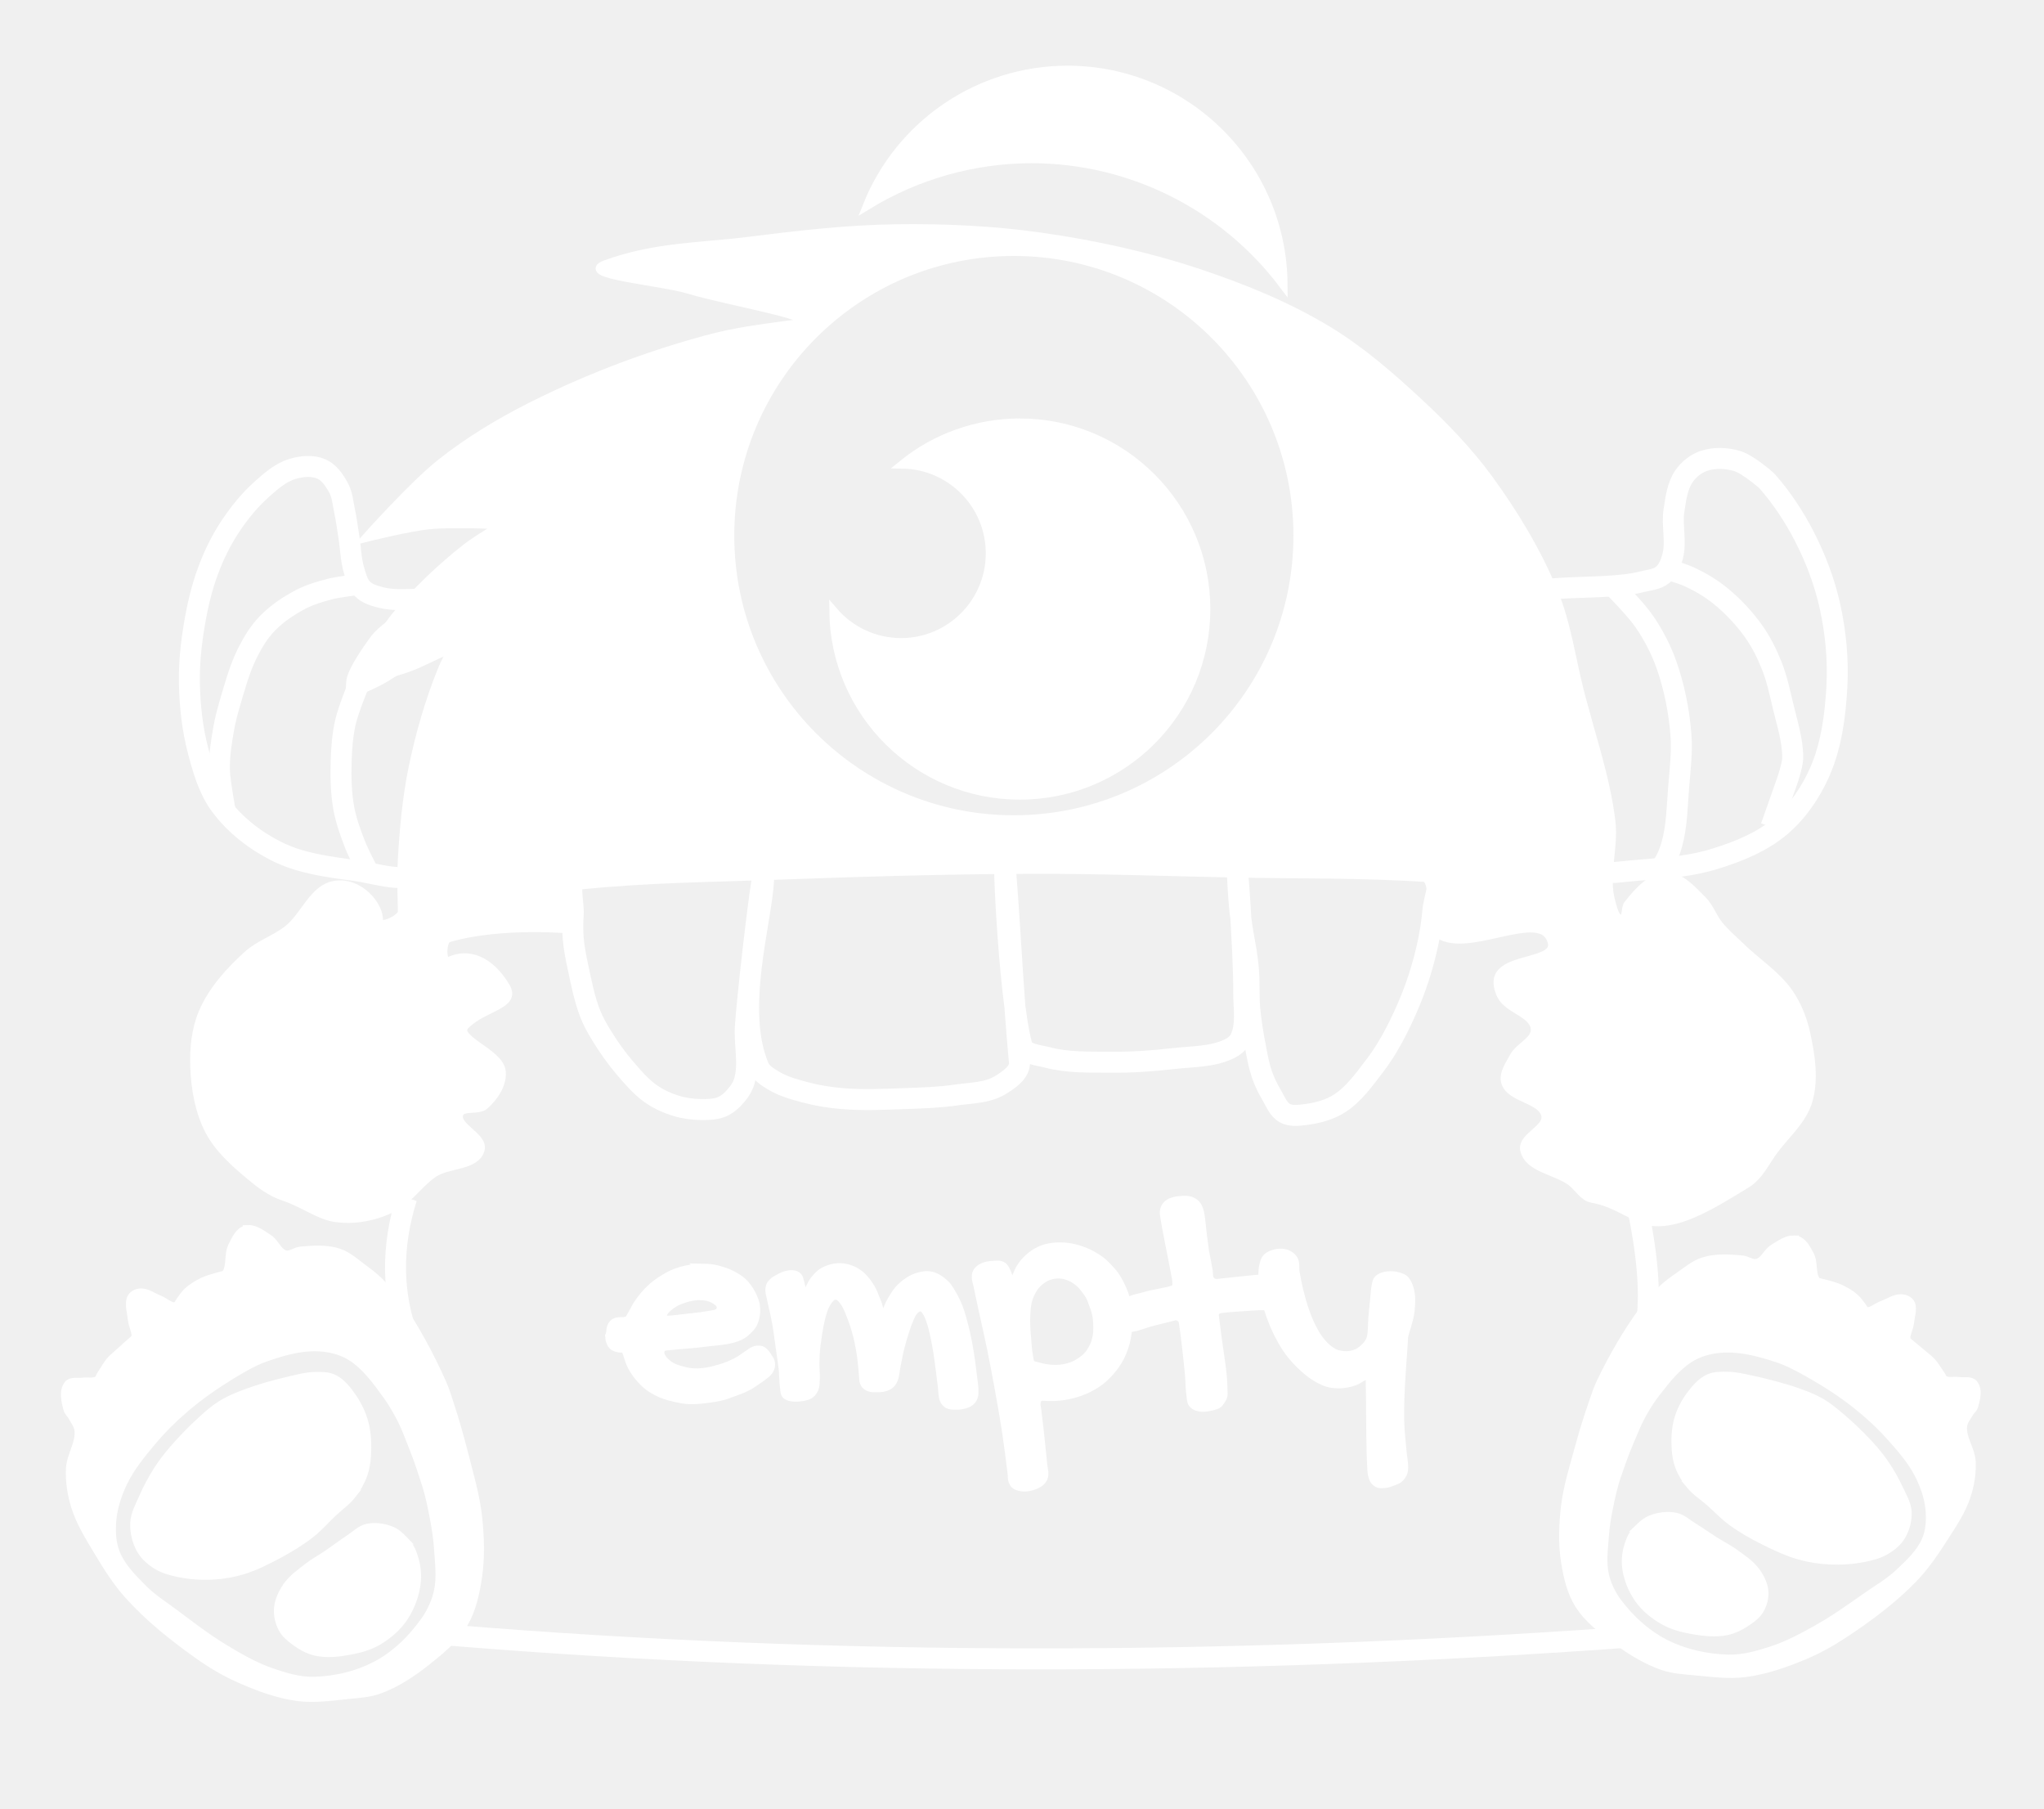
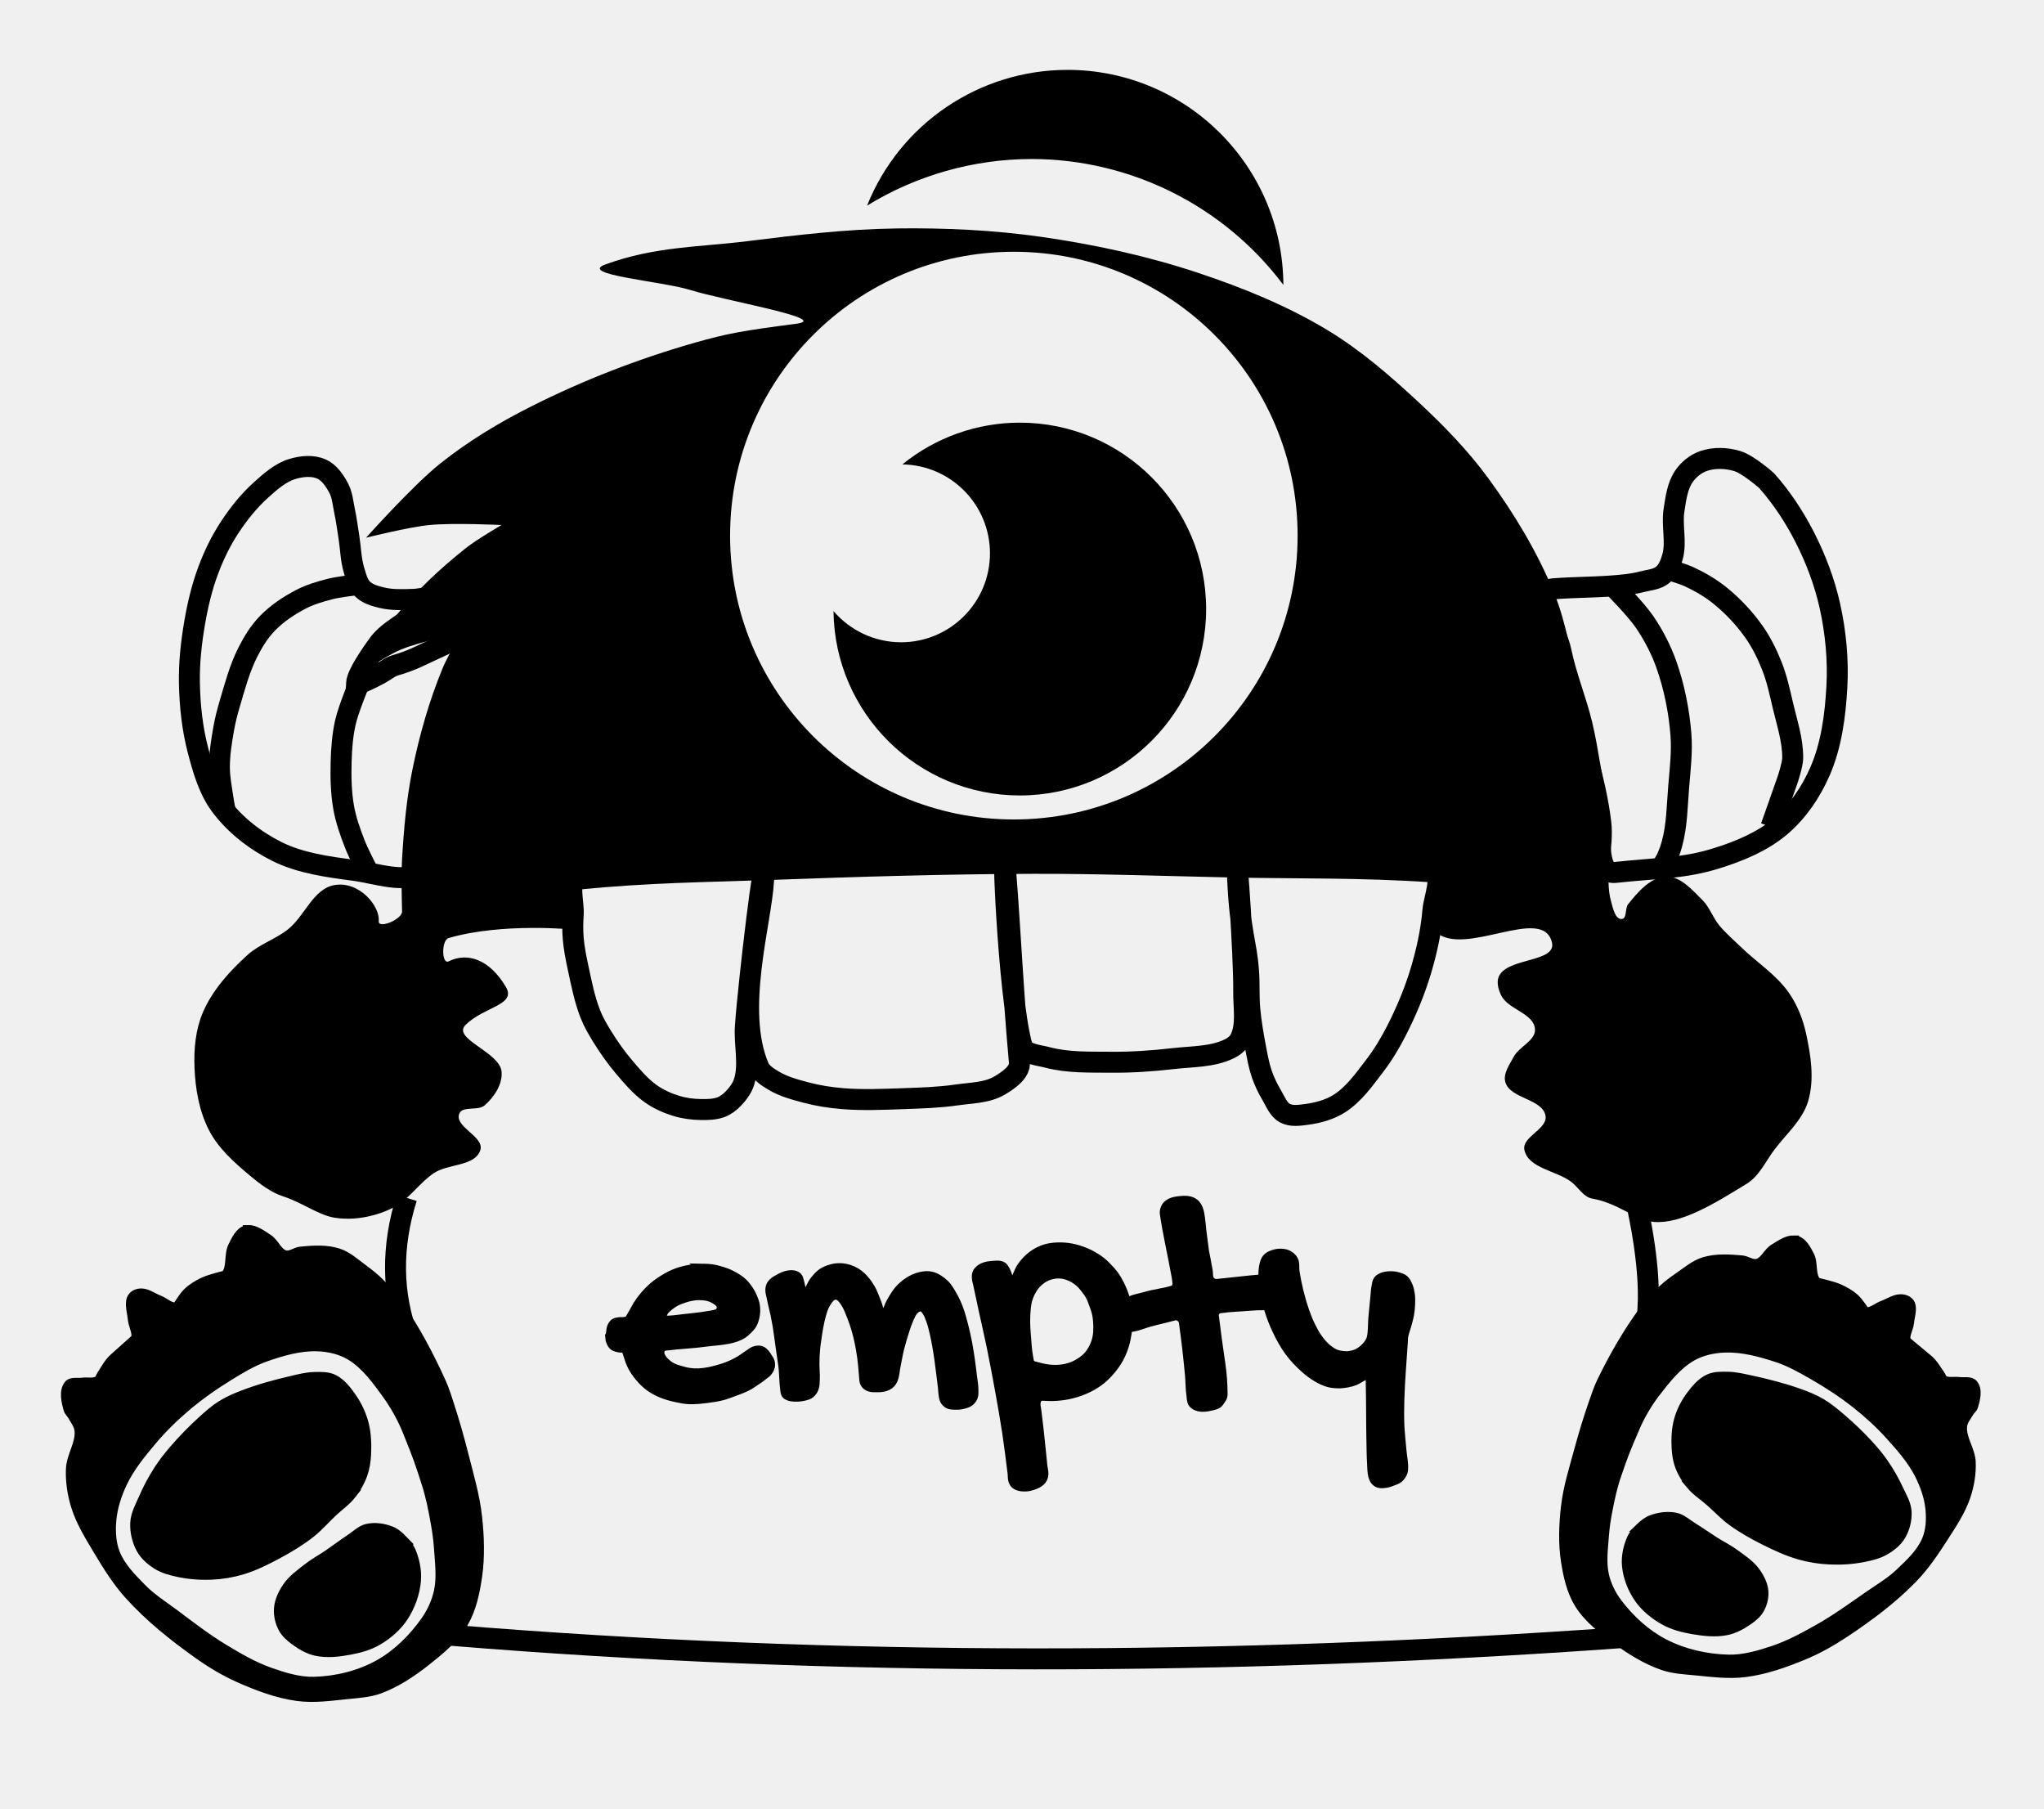
<svg xmlns="http://www.w3.org/2000/svg" width="260" height="230" version="1.1" viewBox="0 0 243.75 215.63">
-   <style>
-     .vacio{
-     fill: white;
-     stroke: white;
-     }
-   </style>
-   <g transform="translate(0 -836.74)" class="vacio">
+   <g transform="translate(0 -836.74)">
    <g transform="translate(-207.21 646.62)">
      <path d="m328.82 240.51a22.223 22.223 0 0 0-14 4.977 10.607 10.607 0 0 1 10.445 10.6 10.607 10.607 0 0 1-10.607 10.607 10.607 10.607 0 0 1-8.053-3.721 22.223 22.223 0 0 0 22.215 21.984 22.223 22.223 0 0 0 22.223-22.225 22.223 22.223 0 0 0-22.223-22.223z" />
      <path d="m334.5 198.45a25.759 25.759 0 0 0-23.891 16.184 37.628 37.628 0 0 1 19.617-5.557 37.628 37.628 0 0 1 30.029 15.01 25.759 25.759 0 0 0-25.756-25.637z" />
      <path d="m313.99 217.36c-5.914 0.082-11.807 0.783-17.676 1.516-5.672 0.708-10.998 0.609-16.922 2.777-3.301 1.208 6.744 1.99 10.102 3.031 4.221 1.308 17.009 3.472 12.627 4.041-6.316 0.82-8.168 1.142-12.121 2.272-6.689 1.912-13.231 4.45-19.445 7.576-3.818 1.921-7.517 4.154-10.859 6.818-3.258 2.597-8.838 8.84-8.838 8.84s5.013-1.262 7.576-1.516c2.848-0.282 8.586 0 8.586 0s-2.959 1.716-4.293 2.777c-3.028 2.409-5.883 5.088-8.334 8.082-1.775 2.168-4.547 7.07-4.547 7.07s3.246-2.256 5.051-3.029c2.328-0.997 7.324-2.022 7.324-2.022s-1.661 2.794-2.273 4.293c-1.563 3.821-2.704 7.825-3.535 11.869-0.733 3.57-1.051 7.221-1.262 10.859-0.117 2.017 0 6.061 0 6.061 0.215 0.994-2.881 2.276-2.779 1.264 0.175-1.746-2.293-4.828-5.303-4.293-2.521 0.448-3.536 3.728-5.555 5.303-1.491 1.164-3.397 1.761-4.799 3.031-2.133 1.934-4.163 4.174-5.303 6.818-0.876 2.034-1.097 4.354-1.012 6.566 0.099 2.591 0.565 5.279 1.768 7.576 1.106 2.112 2.971 3.772 4.799 5.303 1.218 1.02 2.531 2.034 4.041 2.525 2.225 0.724 4.197 2.22 6.061 2.525 3.293 0.54 6.426-0.758 7.576-1.516 1.593-1.05 2.711-2.72 4.293-3.787 1.717-1.158 4.969-0.794 5.557-2.779 0.471-1.592-3.108-2.738-2.525-4.293 0.374-0.997 2.225-0.312 3.029-1.01 1.138-0.987 2.167-2.542 2.022-4.041-0.227-2.329-5.954-3.906-4.293-5.555 2.212-2.197 6.109-2.344 4.797-4.547-1.934-3.246-4.545-4.157-6.818-3.029-0.83 0.411-0.889-2.521 0-2.779 6.429-1.869 14.9-1.01 14.9-1.01 1.707-1.093-0.506-6.061-0.506-6.061 35.948-2.662 64.274-2.141 97.732-2.019 1.658 6e-3 3.536 0.705 4.547 2.019 1.299 1.689-0.548 4.858 1.01 6.312 3.397 3.174 12.787-3.253 13.889 1.264 0.592 2.427-5.236 1.786-6.312 4.041-0.328 0.688-0.078 1.584 0.252 2.272 0.825 1.717 3.918 2.14 4.041 4.041 0.089 1.378-1.877 2.064-2.525 3.283-0.5 0.94-1.298 2.006-1.01 3.031 0.567 2.013 4.472 1.976 4.797 4.041 0.247 1.569-2.852 2.485-2.525 4.039 0.46 2.194 3.754 2.457 5.557 3.789 0.867 0.641 1.47 1.837 2.525 2.019 3.124 0.54 5.195 2.592 7.324 2.779 3.308 0.291 7.292-2.211 11.111-4.547 1.48-0.905 2.24-2.654 3.283-4.041 1.418-1.885 3.37-3.547 4.041-5.809 0.766-2.584 0.321-5.447-0.254-8.08-0.37-1.696-1.035-3.37-2.019-4.799-1.52-2.207-3.893-3.681-5.809-5.555-0.851-0.832-1.771-1.605-2.525-2.525-0.77-0.939-1.155-2.179-2.019-3.031-1.214-1.197-2.589-2.821-4.293-2.777-1.869 0.048-3.379 1.824-4.547 3.283-0.401 0.5-0.119 1.718-0.758 1.768-0.792 0.061-1.043-1.258-1.262-2.022-0.882-3.075 0.379-6.419 0-9.596-0.636-5.332-2.48-10.451-3.789-15.658-0.976-3.881-1.515-7.911-3.029-11.615-1.984-4.852-4.736-9.408-7.83-13.639-2.427-3.318-5.323-6.291-8.334-9.09-3.38-3.142-6.906-6.204-10.857-8.588-4.808-2.901-10.078-5.045-15.406-6.818-6.064-2.018-12.36-3.389-18.688-4.293-5.76-0.823-11.608-1.09-17.426-1.01zm14.123 2.777a33.84 33.84 0 0 1 33.84 33.84 33.84 33.84 0 0 1-33.84 33.842 33.84 33.84 0 0 1-33.84-33.842 33.84 33.84 0 0 1 33.84-33.84z" />
-       <g transform="translate(89.268 10.698)" fill="none" stroke-width="2.5">
+       <g transform="translate(89.268 10.698)" fill="none" stroke-width="2.5" stroke="black">
        <path d="m310.54 283.44c5.351-0.572 8.179-0.472 12.054-1.674 2.741-0.85 5.517-1.989 7.701-3.85 2.039-1.738 3.619-4.072 4.688-6.529 1.361-3.131 1.819-6.635 2.009-10.045 0.181-3.244-0.131-6.539-0.837-9.71-0.633-2.843-1.687-5.61-3.013-8.203-1.227-2.397-2.748-4.702-4.52-6.696 0 0-2.168-1.936-3.516-2.344-1.282-0.388-2.752-0.438-4.018 0-0.939 0.325-1.787 1.018-2.344 1.841-0.781 1.156-0.954 2.64-1.172 4.018-0.288 1.82 0.31 3.745-0.167 5.525-0.213 0.796-0.541 1.646-1.172 2.176-0.675 0.568-1.656 0.618-2.511 0.837-0.604 0.155-1.222 0.261-1.841 0.335-2.886 0.344-5.978 0.278-8.705 0.502-2.515 0.206 0.422 4.998 0.921 7.45 0.607 2.986 1.808 5.824 2.511 8.789 0.76 3.205 1.111 6.498 1.841 9.71 0.602 2.646-0.414 8.136 2.093 7.868z" />
        <path d="m310.31 249.31s2.704 2.712 3.772 4.287c1.076 1.587 1.971 3.318 2.605 5.128 0.928 2.646 1.48 5.443 1.707 8.238 0.17 2.096-0.1 4.208-0.269 6.304-0.184 2.278-0.199 4.606-0.808 6.809-0.254 0.917-0.615 1.831-1.168 2.606-0.024 0.033-0.09 0.084-0.09 0.084" />
        <path d="m316.16 247.12s2.225 0.604 3.264 1.088c1.306 0.608 2.566 1.351 3.683 2.26 1.485 1.209 2.82 2.628 3.934 4.185 0.901 1.259 1.601 2.665 2.176 4.102 0.614 1.534 0.962 3.163 1.339 4.771 0.48 2.046 1.173 4.093 1.172 6.194-3.7e-4 0.596-0.184 1.181-0.335 1.758-0.2 0.768-0.496 1.509-0.753 2.26-0.49 1.427-1.507 4.269-1.507 4.269" />
      </g>
-       <g transform="translate(91.977 13.397)" fill="none" stroke-width="2.5">
+       <g transform="translate(91.977 13.397)" fill="none" stroke-width="2.5" stroke="black">
        <path d="m165.83 280.69c-2.396 1.44-5.612 0.164-8.383-0.204-3.13-0.416-6.376-0.84-9.201-2.249-2.6-1.297-5.023-3.182-6.748-5.521-1.397-1.895-2.06-4.266-2.658-6.543-0.68-2.592-0.966-5.295-1.022-7.974-0.05-2.394 0.211-4.796 0.613-7.157 0.367-2.151 0.871-4.295 1.636-6.339 0.668-1.784 1.51-3.52 2.556-5.112 1.076-1.637 2.323-3.192 3.783-4.498 1.099-0.983 2.269-2.026 3.68-2.454 1.109-0.336 2.416-0.469 3.476 0 0.927 0.41 1.563 1.358 2.045 2.249 0.452 0.836 0.518 1.831 0.716 2.76 0.215 1.014 0.347 2.044 0.511 3.067 0.213 1.328 0.229 2.699 0.613 3.987 0.235 0.789 0.44 1.667 1.022 2.249s1.449 0.827 2.249 1.022c1.26 0.308 2.589 0.251 3.885 0.204 0.549-0.02 1.087-0.17 1.636-0.204 0.136-8e-3 0.481-0.116 0.409 0-1.478 2.374-4.454 3.291-6.134 5.316 0 0-2.76 3.654-2.76 4.907 0 1.227-0.169 0.268 0.204 0.102 1.84-0.818 1.716-0.793 2.556-1.227 0.623-0.322 1.166-0.828 1.84-1.022 2.074-0.599 3.022-1.174 4.498-1.84 2.056-0.928 2.821-1.396 4.294-1.942 0 0 1.719-0.53 2.249 0 0.819 0.819 0.222 2.339 0 3.476-0.451 2.31-1.972 4.291-2.658 6.543-1.46 4.795-1.421 9.987-3.067 14.722-0.45 1.296-0.665 2.974-1.84 3.68z" />
        <path d="m158.06 258.2s-1.274 3.04-1.637 4.639c-0.352 1.55-0.471 3.151-0.512 4.74-0.047 1.818-0.013 3.656 0.307 5.446 0.266 1.488 0.782 2.928 1.33 4.337 0.432 1.11 1.535 3.227 1.535 3.227" />
        <path d="m157.75 246.44s-2.132 0.247-3.169 0.511c-1.191 0.304-2.387 0.658-3.476 1.227-1.45 0.757-2.846 1.69-3.987 2.863-0.975 1.003-1.723 2.226-2.351 3.476-0.973 1.936-1.534 4.056-2.147 6.134-0.288 0.975-0.54 1.964-0.716 2.965-0.267 1.52-0.514 3.058-0.511 4.601 2e-3 1.2 0.236 2.39 0.409 3.578 0.085 0.582 0.307 1.738 0.307 1.738" />
      </g>
-       <path d="m276.15 294.93c8.61-0.85 15.418-0.875 23.133-1.157 10.406-0.381 20.817-0.699 31.23-0.723 7.809-0.018 15.615 0.267 23.422 0.434 8.001 0.17 15.43 3.2e-4 24.001 0.578 1.54 0.104 0.273 3.089 0.145 4.627-0.204 2.449-0.737 4.876-1.446 7.229-0.735 2.442-1.733 4.812-2.892 7.085-0.747 1.466-1.602 2.887-2.603 4.193-1.244 1.624-2.471 3.378-4.193 4.482-1.155 0.74-2.544 1.119-3.904 1.301-0.861 0.115-1.839 0.269-2.603-0.145-0.788-0.427-1.132-1.398-1.59-2.169-0.463-0.778-0.857-1.603-1.157-2.458-0.344-0.982-0.524-2.015-0.723-3.036-0.307-1.579-0.576-3.169-0.723-4.771-0.136-1.489-0.033-2.991-0.145-4.482-0.277-3.678-1.001-4.51-1.301-10.988-0.219-4.724 0.775 8.958 0.723 13.446-0.022 1.885 0.404 3.95-0.434 5.639-0.258 0.52-0.779 0.905-1.301 1.157-2.027 0.978-4.415 0.899-6.651 1.157-2.494 0.288-5.008 0.458-7.518 0.434-2.513-0.024-5.09 0.069-7.518-0.578-1.083-0.289-2.743-0.364-3.036-1.446-1.7-6.27-2.417-26.965-1.88-20.097 0.493 6.302 0.843 13.933 1.59 22.121 0.109 1.192-1.29 2.127-2.313 2.747-1.52 0.921-3.446 0.901-5.205 1.157-2.056 0.298-4.141 0.361-6.217 0.434-2.456 0.086-4.924 0.203-7.374 0-1.461-0.121-2.921-0.346-4.338-0.723-1.341-0.357-2.72-0.723-3.904-1.446-0.67-0.409-1.428-0.868-1.735-1.59-2.901-6.834 0.295-17.218 0.578-22.266 0.273-4.86-1.743 11.537-2.169 17.35-0.162 2.212 0.503 4.53-0.145 6.651-0.234 0.767-0.745 1.446-1.301 2.024-0.408 0.424-0.896 0.803-1.446 1.012-0.771 0.294-1.633 0.302-2.458 0.289-0.975-0.015-1.96-0.149-2.892-0.434-1.072-0.328-2.121-0.799-3.036-1.446-1.225-0.865-2.209-2.038-3.181-3.181-0.962-1.131-1.821-2.352-2.603-3.615-0.545-0.88-1.071-1.783-1.446-2.747-0.686-1.765-1.049-3.643-1.446-5.494-0.246-1.147-0.482-2.301-0.578-3.47-0.08-0.961-0.066-1.93 0-2.892 0.097-1.408-0.731-4.064 0.578-4.193z" fill="none" stroke-width="2.5" />
-       <g transform="translate(-56.178 96.609)">
+       <path d="m276.15 294.93c8.61-0.85 15.418-0.875 23.133-1.157 10.406-0.381 20.817-0.699 31.23-0.723 7.809-0.018 15.615 0.267 23.422 0.434 8.001 0.17 15.43 3.2e-4 24.001 0.578 1.54 0.104 0.273 3.089 0.145 4.627-0.204 2.449-0.737 4.876-1.446 7.229-0.735 2.442-1.733 4.812-2.892 7.085-0.747 1.466-1.602 2.887-2.603 4.193-1.244 1.624-2.471 3.378-4.193 4.482-1.155 0.74-2.544 1.119-3.904 1.301-0.861 0.115-1.839 0.269-2.603-0.145-0.788-0.427-1.132-1.398-1.59-2.169-0.463-0.778-0.857-1.603-1.157-2.458-0.344-0.982-0.524-2.015-0.723-3.036-0.307-1.579-0.576-3.169-0.723-4.771-0.136-1.489-0.033-2.991-0.145-4.482-0.277-3.678-1.001-4.51-1.301-10.988-0.219-4.724 0.775 8.958 0.723 13.446-0.022 1.885 0.404 3.95-0.434 5.639-0.258 0.52-0.779 0.905-1.301 1.157-2.027 0.978-4.415 0.899-6.651 1.157-2.494 0.288-5.008 0.458-7.518 0.434-2.513-0.024-5.09 0.069-7.518-0.578-1.083-0.289-2.743-0.364-3.036-1.446-1.7-6.27-2.417-26.965-1.88-20.097 0.493 6.302 0.843 13.933 1.59 22.121 0.109 1.192-1.29 2.127-2.313 2.747-1.52 0.921-3.446 0.901-5.205 1.157-2.056 0.298-4.141 0.361-6.217 0.434-2.456 0.086-4.924 0.203-7.374 0-1.461-0.121-2.921-0.346-4.338-0.723-1.341-0.357-2.72-0.723-3.904-1.446-0.67-0.409-1.428-0.868-1.735-1.59-2.901-6.834 0.295-17.218 0.578-22.266 0.273-4.86-1.743 11.537-2.169 17.35-0.162 2.212 0.503 4.53-0.145 6.651-0.234 0.767-0.745 1.446-1.301 2.024-0.408 0.424-0.896 0.803-1.446 1.012-0.771 0.294-1.633 0.302-2.458 0.289-0.975-0.015-1.96-0.149-2.892-0.434-1.072-0.328-2.121-0.799-3.036-1.446-1.225-0.865-2.209-2.038-3.181-3.181-0.962-1.131-1.821-2.352-2.603-3.615-0.545-0.88-1.071-1.783-1.446-2.747-0.686-1.765-1.049-3.643-1.446-5.494-0.246-1.147-0.482-2.301-0.578-3.47-0.08-0.961-0.066-1.93 0-2.892 0.097-1.408-0.731-4.064 0.578-4.193z" fill="none" stroke-width="2.5" stroke="black" />
+       <g transform="translate(-56.178 96.609)" stroke="black">
        <path d="m477.29 241.3c-0.823-0.017-1.652 0.589-2.378 1.022-0.759 0.452-1.118 1.545-1.972 1.769-0.608 0.159-1.214-0.354-1.84-0.408-1.495-0.13-3.062-0.23-4.499 0.203-1.141 0.344-2.083 1.166-3.067 1.84-0.641 0.439-1.269 0.905-1.84 1.432-0.816 0.752-1.586 1.563-2.248 2.454-1.988 2.673-3.657 5.591-5.112 8.588-0.415 0.854-0.712 1.762-1.022 2.659-0.606 1.752-1.152 3.526-1.637 5.316-0.623 2.298-1.361 4.588-1.635 6.952-0.251 2.167-0.336 4.387 0 6.542 0.276 1.768 0.686 3.596 1.635 5.112 1.1 1.757 2.83 3.065 4.499 4.294 1.695 1.248 3.53 2.381 5.521 3.067 1.24 0.427 2.58 0.488 3.885 0.613 1.969 0.189 3.967 0.453 5.929 0.205 2.396-0.303 4.72-1.124 6.952-2.045 1.72-0.709 3.357-1.631 4.907-2.659 2.91-1.93 5.749-4.035 8.179-6.542 1.423-1.468 2.577-3.186 3.68-4.907 1.004-1.566 2.067-3.143 2.657-4.907 0.437-1.307 0.672-2.713 0.613-4.091-0.062-1.47-1.19-2.832-1.022-4.294 0.07-0.606 0.506-1.112 0.818-1.635 0.143-0.24 0.399-0.418 0.482-0.685 0.267-0.858 0.553-2.008-0.026-2.695-0.376-0.446-1.143-0.23-1.719-0.313-0.598-0.086-1.287 0.121-1.804-0.192-0.21-0.127-0.266-0.414-0.41-0.613-0.454-0.63-0.833-1.343-1.43-1.84l-2.454-2.043c-0.578-0.482 0.132-1.501 0.203-2.25 0.065-0.682 0.312-1.367 0.205-2.043-0.094-0.593-0.694-0.889-1.274-0.892-0.774-5e-3 -1.459 0.513-2.188 0.771-0.686 0.243-1.359 0.937-2.058 0.734 0 0-0.732-1.123-1.227-1.564-0.555-0.495-1.22-0.868-1.901-1.168-0.825-0.363-2.598-0.745-2.598-0.745-0.775-0.782-0.345-2.216-0.866-3.186-0.379-0.705-0.812-1.605-1.587-1.805-0.117-0.03-0.234-0.045-0.352-0.048zm-8.214 12.968c2.107-0.073 4.213 0.5 6.216 1.157 1.475 0.484 2.845 1.254 4.193 2.023 1.811 1.034 3.569 2.178 5.206 3.47 1.446 1.141 2.814 2.391 4.047 3.759 1.29 1.433 2.595 2.91 3.472 4.627 0.666 1.303 1.167 2.736 1.3 4.193 0.11 1.208 0.04 2.498-0.434 3.615-0.656 1.545-1.963 2.749-3.18 3.904-1.126 1.068-2.484 1.862-3.759 2.747-1.944 1.349-3.865 2.744-5.927 3.904-1.766 0.993-3.57 1.97-5.495 2.602-1.679 0.551-3.437 1.055-5.204 1.013-2.629-0.064-5.327-0.669-7.663-1.879-2.154-1.115-4.025-2.842-5.495-4.772-0.744-0.977-1.319-2.127-1.591-3.325-0.352-1.551-0.113-3.185 0-4.772 0.072-1.02 0.237-2.033 0.434-3.036 0.267-1.365 0.56-2.733 1.013-4.048 0.764-2.217 0.944-2.777 2.313-5.927 0.498-1.147 1.387-2.709 2.314-3.904 1.254-1.615 2.563-3.323 4.338-4.338 1.167-0.667 2.56-0.966 3.904-1.013z" />
        <path d="m464.97 270.57c0.657 0.786 1.545 1.346 2.313 2.024 0.871 0.768 1.665 1.629 2.603 2.313 1.222 0.892 2.551 1.637 3.904 2.313s2.737 1.323 4.193 1.735c1.174 0.332 2.396 0.525 3.615 0.578 1.352 0.059 2.721-0.025 4.048-0.289 0.897-0.179 1.815-0.402 2.603-0.867 0.734-0.434 1.445-1.002 1.88-1.735 0.507-0.855 0.777-1.9 0.723-2.892-0.053-0.974-0.6-1.863-1.012-2.747-0.492-1.057-1.076-2.075-1.735-3.036-0.562-0.82-1.206-1.583-1.88-2.313-1.04-1.128-2.155-2.189-3.325-3.181-0.735-0.623-1.482-1.247-2.313-1.735-0.819-0.481-1.709-0.837-2.603-1.157-1.883-0.673-3.829-1.169-5.783-1.59-0.906-0.196-1.82-0.419-2.747-0.434-0.777-0.013-1.609-0.04-2.313 0.289-0.896 0.419-1.577 1.232-2.169 2.024-0.645 0.863-1.155 1.854-1.446 2.892-0.313 1.118-0.355 2.311-0.289 3.47 0.042 0.736 0.168 1.481 0.434 2.169 0.304 0.786 0.761 1.522 1.301 2.169z" />
        <path d="m458.89 275.64c0.421-0.405 0.889-0.802 1.437-1.003 0.914-0.335 1.957-0.478 2.909-0.272 0.76 0.164 1.361 0.751 2.024 1.157 0.893 0.546 1.745 1.157 2.629 1.718 0.795 0.504 1.647 0.923 2.407 1.479 0.883 0.648 1.839 1.266 2.483 2.153 0.501 0.69 0.923 1.506 0.995 2.356 0.063 0.74-0.144 1.522-0.51 2.169-0.322 0.569-0.866 0.998-1.403 1.37-0.772 0.534-1.632 1-2.551 1.19-1.339 0.276-2.752 0.113-4.099-0.12-1.177-0.204-2.37-0.516-3.41-1.106-1.163-0.659-2.26-1.537-3.02-2.636-0.798-1.155-1.347-2.548-1.471-3.946-0.095-1.073 0.145-2.194 0.578-3.181 0.223-0.508 0.604-0.943 1.003-1.328z" />
      </g>
-       <g transform="matrix(-1.0036 0 0 1.0775 715.86 76.714)">
+       <g transform="matrix(-1.0036 0 0 1.0775 715.86 76.714)" stroke="black">
        <path d="m477.29 241.3c-0.823-0.017-1.652 0.589-2.378 1.022-0.759 0.452-1.118 1.545-1.972 1.769-0.608 0.159-1.214-0.354-1.84-0.408-1.495-0.13-3.062-0.23-4.499 0.203-1.141 0.344-2.083 1.166-3.067 1.84-0.641 0.439-1.269 0.905-1.84 1.432-0.816 0.752-1.586 1.563-2.248 2.454-1.988 2.673-3.657 5.591-5.112 8.588-0.415 0.854-0.712 1.762-1.022 2.659-0.606 1.752-1.152 3.526-1.637 5.316-0.623 2.298-1.361 4.588-1.635 6.952-0.251 2.167-0.336 4.387 0 6.542 0.276 1.768 0.686 3.596 1.635 5.112 1.1 1.757 2.83 3.065 4.499 4.294 1.695 1.248 3.53 2.381 5.521 3.067 1.24 0.427 2.58 0.488 3.885 0.613 1.969 0.189 3.967 0.453 5.929 0.205 2.396-0.303 4.72-1.124 6.952-2.045 1.72-0.709 3.357-1.631 4.907-2.659 2.91-1.93 5.749-4.035 8.179-6.542 1.423-1.468 2.577-3.186 3.68-4.907 1.004-1.566 2.067-3.143 2.657-4.907 0.437-1.307 0.672-2.713 0.613-4.091-0.062-1.47-1.19-2.832-1.022-4.294 0.07-0.606 0.506-1.112 0.818-1.635 0.143-0.24 0.399-0.418 0.482-0.685 0.267-0.858 0.553-2.008-0.026-2.695-0.376-0.446-1.143-0.23-1.719-0.313-0.598-0.086-1.287 0.121-1.804-0.192-0.21-0.127-0.266-0.414-0.41-0.613-0.454-0.63-0.833-1.343-1.43-1.84l-2.454-2.043c-0.578-0.482 0.132-1.501 0.203-2.25 0.065-0.682 0.312-1.367 0.205-2.043-0.094-0.593-0.694-0.889-1.274-0.892-0.774-5e-3 -1.459 0.513-2.188 0.771-0.686 0.243-1.359 0.937-2.058 0.734 0 0-0.732-1.123-1.227-1.564-0.555-0.495-1.22-0.868-1.901-1.168-0.825-0.363-2.598-0.745-2.598-0.745-0.775-0.782-0.345-2.216-0.866-3.186-0.379-0.705-0.812-1.605-1.587-1.805-0.117-0.03-0.234-0.045-0.352-0.048zm-8.214 12.968c2.107-0.073 4.213 0.5 6.216 1.157 1.475 0.484 2.845 1.254 4.193 2.023 1.811 1.034 3.569 2.178 5.206 3.47 1.446 1.141 2.814 2.391 4.047 3.759 1.29 1.433 2.595 2.91 3.472 4.627 0.666 1.303 1.167 2.736 1.3 4.193 0.11 1.208 0.04 2.498-0.434 3.615-0.656 1.545-1.963 2.749-3.18 3.904-1.126 1.068-2.484 1.862-3.759 2.747-1.944 1.349-3.865 2.744-5.927 3.904-1.766 0.993-3.57 1.97-5.495 2.602-1.679 0.551-3.437 1.055-5.204 1.013-2.629-0.064-5.327-0.669-7.663-1.879-2.154-1.115-4.025-2.842-5.495-4.772-0.744-0.977-1.319-2.127-1.591-3.325-0.352-1.551-0.113-3.185 0-4.772 0.072-1.02 0.237-2.033 0.434-3.036 0.267-1.365 0.56-2.733 1.013-4.048 0.764-2.217 0.944-2.777 2.313-5.927 0.498-1.147 1.387-2.709 2.314-3.904 1.254-1.615 2.563-3.323 4.338-4.338 1.167-0.667 2.56-0.966 3.904-1.013z" />
        <path d="m464.97 270.57c0.657 0.786 1.545 1.346 2.313 2.024 0.871 0.768 1.665 1.629 2.603 2.313 1.222 0.892 2.551 1.637 3.904 2.313s2.737 1.323 4.193 1.735c1.174 0.332 2.396 0.525 3.615 0.578 1.352 0.059 2.721-0.025 4.048-0.289 0.897-0.179 1.815-0.402 2.603-0.867 0.734-0.434 1.445-1.002 1.88-1.735 0.507-0.855 0.777-1.9 0.723-2.892-0.053-0.974-0.6-1.863-1.012-2.747-0.492-1.057-1.076-2.075-1.735-3.036-0.562-0.82-1.206-1.583-1.88-2.313-1.04-1.128-2.155-2.189-3.325-3.181-0.735-0.623-1.482-1.247-2.313-1.735-0.819-0.481-1.709-0.837-2.603-1.157-1.883-0.673-3.829-1.169-5.783-1.59-0.906-0.196-1.82-0.419-2.747-0.434-0.777-0.013-1.609-0.04-2.313 0.289-0.896 0.419-1.577 1.232-2.169 2.024-0.645 0.863-1.155 1.854-1.446 2.892-0.313 1.118-0.355 2.311-0.289 3.47 0.042 0.736 0.168 1.481 0.434 2.169 0.304 0.786 0.761 1.522 1.301 2.169z" />
        <path d="m458.89 275.64c0.421-0.405 0.889-0.802 1.437-1.003 0.914-0.335 1.957-0.478 2.909-0.272 0.76 0.164 1.361 0.751 2.024 1.157 0.893 0.546 1.745 1.157 2.629 1.718 0.795 0.504 1.647 0.923 2.407 1.479 0.883 0.648 1.839 1.266 2.483 2.153 0.501 0.69 0.923 1.506 0.995 2.356 0.063 0.74-0.144 1.522-0.51 2.169-0.322 0.569-0.866 0.998-1.403 1.37-0.772 0.534-1.632 1-2.551 1.19-1.339 0.276-2.752 0.113-4.099-0.12-1.177-0.204-2.37-0.516-3.41-1.106-1.163-0.659-2.26-1.537-3.02-2.636-0.798-1.155-1.347-2.548-1.471-3.946-0.095-1.073 0.145-2.194 0.578-3.181 0.223-0.508 0.604-0.943 1.003-1.328z" />
      </g>
    </g>
-     <g fill="none" stroke-width="2.5">
+     <g fill="none" stroke-width="2.5" stroke="black">
      <path d="m53.741 1031.7c46.4 3.793 92.801 3.61 139.2 0.318v-0.212" />
      <path d="m48.495 979.55c-1.843 5.862-1.769 11.45 0.204 16.767" />
      <path d="m195.34 980.98c2.652 12.793 0.187 16.177 0.204 16.153" />
    </g>
-     <g transform="translate(8.675 1.1567)">
+     <g transform="translate(8.675 1.1567)" stroke="black">
      <path d="m75.313 986.75c-0.272-5e-3 -0.544 3e-3 -0.815 0.018-0.437 0.025-0.873 0.086-1.3 0.181-0.517 0.115-1.031 0.261-1.518 0.469-0.57 0.244-1.109 0.565-1.628 0.905-0.317 0.207-0.619 0.436-0.903 0.687-0.358 0.316-0.693 0.658-1.002 1.022-0.307 0.361-0.586 0.747-0.842 1.146-0.134 0.209-0.239 0.436-0.361 0.652-0.143 0.254-0.281 0.51-0.434 0.758-0.069 0.111-0.117 0.244-0.218 0.326-0.124 0.101-0.29 0.144-0.447 0.178-0.211 0.046-0.434 1.3e-4 -0.648 0.031-0.194 0.028-0.4 0.041-0.569 0.139-0.135 0.078-0.245 0.203-0.322 0.339-0.111 0.196-0.167 0.425-0.181 0.65-0.017 0.277-0.11 0.59-0.108 0.905h-2e-3c0.018 0.201 0.091 0.398 0.181 0.579 0.055 0.11 0.124 0.218 0.218 0.298 0.12 0.103 0.272 0.167 0.421 0.218 0.166 0.057 0.343 0.081 0.518 0.097 0.12 0.011 0.247-0.04 0.361 0 0.073 0.025 0.134 0.084 0.181 0.145 0.089 0.115 0.128 0.262 0.181 0.397 0.125 0.319 0.199 0.657 0.324 0.976 0.096 0.246 0.196 0.493 0.326 0.723 0.229 0.408 0.494 0.799 0.795 1.157 0.344 0.41 0.717 0.803 1.144 1.124 0.468 0.352 0.991 0.636 1.531 0.864 0.59 0.249 1.218 0.404 1.844 0.542 0.476 0.105 0.958 0.196 1.445 0.216 0.736 0.031 1.475-0.055 2.206-0.145 0.608-0.074 1.215-0.17 1.807-0.324 0.431-0.112 0.846-0.283 1.265-0.434 0.351-0.127 0.704-0.25 1.047-0.397 0.307-0.132 0.614-0.269 0.905-0.434 0.264-0.15 0.502-0.343 0.758-0.507 0.285-0.184 0.567-0.366 0.875-0.63 0.165-0.141 0.367-0.244 0.507-0.41 0.158-0.186 0.3-0.399 0.361-0.635 0.053-0.206 0.048-0.432-7e-3 -0.637-0.058-0.214-0.211-0.39-0.326-0.579-0.075-0.123-0.142-0.253-0.238-0.361-0.151-0.168-0.309-0.353-0.52-0.434-0.204-0.078-0.44-0.062-0.656-0.026-0.152 0.026-0.295 0.097-0.43 0.17-0.129 0.07-0.239 0.17-0.361 0.253-0.143 0.098-0.29 0.192-0.434 0.289-0.23 0.155-0.449 0.326-0.687 0.469-0.314 0.188-0.643 0.355-0.976 0.507-0.295 0.135-0.596 0.254-0.903 0.361-0.321 0.111-0.648 0.203-0.976 0.289-0.311 0.082-0.624 0.163-0.941 0.218-0.378 0.065-0.759 0.117-1.143 0.132-0.312 0.012-0.626 0-0.936-0.037-0.422-0.054-0.839-0.156-1.247-0.277-0.333-0.098-0.67-0.199-0.976-0.363-0.284-0.152-0.544-0.349-0.78-0.568-0.142-0.132-0.273-0.278-0.375-0.443-0.111-0.179-0.227-0.37-0.255-0.579-0.021-0.157 1e-3 -0.329 0.073-0.471 0.067-0.132 0.181-0.249 0.315-0.311 0.225-0.103 0.538-0.093 0.661-0.11 0.595-0.079 1.086-0.109 1.626-0.157 0.554-0.05 1.109-0.088 1.663-0.145 0.507-0.052 1.012-0.123 1.518-0.179 0.349-0.039 0.701-0.066 1.049-0.11 0.411-0.051 0.823-0.095 1.229-0.179 0.318-0.066 0.635-0.14 0.939-0.253 0.263-0.097 0.524-0.211 0.76-0.363 0.238-0.152 0.45-0.342 0.65-0.542 0.2-0.2 0.406-0.403 0.542-0.65 0.189-0.344 0.302-0.733 0.363-1.121 0.06-0.381 0.06-0.776 0-1.157-0.055-0.35-0.187-0.687-0.326-1.013-0.129-0.302-0.285-0.595-0.471-0.866-0.231-0.339-0.487-0.67-0.795-0.941-0.388-0.342-0.842-0.609-1.302-0.846-0.368-0.19-0.76-0.332-1.155-0.454-0.413-0.128-0.836-0.236-1.265-0.289-0.269-0.033-0.541-0.05-0.813-0.055zm-0.403 3.342c0.18 4e-3 0.359 0.023 0.536 0.051 0.155 0.025 0.31 0.056 0.46 0.103 0.162 0.051 0.321 0.118 0.474 0.192 0.115 0.056 0.226 0.12 0.331 0.192 0.113 0.077 0.222 0.158 0.319 0.255 0.058 0.058 0.113 0.122 0.154 0.192 0.046 0.079 0.085 0.164 0.103 0.255 0.017 0.088 0.018 0.182 0 0.269-0.024 0.114-0.075 0.223-0.141 0.319-0.048 0.07-0.106 0.134-0.178 0.179-0.13 0.082-0.287 0.115-0.436 0.154-0.238 0.062-0.486 0.087-0.729 0.128-0.294 0.049-0.586 0.098-0.881 0.139-0.323 0.045-0.648 0.078-0.972 0.115-0.426 0.049-0.851 0.092-1.276 0.141-0.315 0.036-0.63 0.087-0.947 0.115-0.302 0.027-0.604 0.058-0.906 0.051-0.086-2e-3 -0.18 0.013-0.256-0.026-0.086-0.044-0.15-0.131-0.192-0.218-0.032-0.066-0.041-0.143-0.038-0.216 4e-3 -0.101 0.039-0.201 0.077-0.295 0.049-0.122 0.113-0.239 0.192-0.344 0.105-0.139 0.239-0.255 0.37-0.372 0.138-0.123 0.286-0.236 0.436-0.344 0.107-0.077 0.218-0.15 0.331-0.218 0.092-0.055 0.185-0.108 0.282-0.154 0.195-0.092 0.398-0.168 0.601-0.242 0.219-0.08 0.439-0.158 0.665-0.218 0.269-0.071 0.541-0.132 0.817-0.167 0.267-0.033 0.537-0.045 0.806-0.038z" />
      <path d="m84.07 994.38c0.186 1.276 0.345 2.557 0.542 3.831 0.156 1.009 0.112 2.03 0.253 3.027 0.028 0.2 0.03 0.422 0.145 0.587 0.079 0.114 0.216 0.181 0.343 0.235 0.198 0.084 0.418 0.115 0.633 0.127 0.438 0.024 0.885-0.012 1.31-0.117 0.235-0.058 0.479-0.13 0.669-0.28 0.213-0.169 0.379-0.407 0.479-0.66 0.146-0.37 0.126-0.787 0.145-1.184 0.028-0.59-0.051-1.181-0.045-1.771 6e-3 -0.591 0.03-1.182 0.081-1.771 0.035-0.396 0.097-0.79 0.154-1.184 0.074-0.51 0.145-1.021 0.244-1.527 0.092-0.473 0.188-0.947 0.325-1.41 0.11-0.369 0.22-0.743 0.398-1.084 0.166-0.319 0.378-0.635 0.614-0.886 0.161-0.171 0.354-0.252 0.56-0.271 0.18-0.016 0.38 0.035 0.524 0.145 0.286 0.219 0.477 0.49 0.66 0.777 0.323 0.509 0.528 1.084 0.75 1.645 0.201 0.508 0.37 1.03 0.524 1.554 0.133 0.453 0.246 0.912 0.343 1.373 0.131 0.622 0.239 1.25 0.325 1.88 0.072 0.525 0.114 1.054 0.163 1.581 0.034 0.364 0.068 0.736 0.09 1.093 0.013 0.217 0.093 0.425 0.226 0.587 0.124 0.152 0.312 0.251 0.497 0.316 0.229 0.081 0.48 0.078 0.723 0.081 0.348 0 0.704 0 1.039-0.09 0.235-0.064 0.471-0.162 0.66-0.316 0.182-0.148 0.327-0.347 0.425-0.56 0.223-0.487 0.225-1.048 0.334-1.572 0.148-0.71 0.26-1.428 0.434-2.133 0.196-0.792 0.43-1.575 0.687-2.349 0.133-0.403 0.267-0.807 0.443-1.193 0.154-0.337 0.287-0.699 0.533-0.976 0.162-0.183 0.362-0.358 0.596-0.425 0.142-0.041 0.309-0.035 0.443 0.027 0.201 0.093 0.337 0.295 0.461 0.479 0.213 0.315 0.34 0.682 0.47 1.039 0.172 0.473 0.289 0.965 0.407 1.455 0.128 0.535 0.228 1.076 0.325 1.617 0.099 0.555 0.183 1.113 0.262 1.672 0.148 1.043 0.261 2.091 0.398 3.136 0.067 0.512 0.041 1.056 0.208 1.536 0.086 0.248 0.286 0.467 0.515 0.596 0.231 0.131 0.521 0.123 0.786 0.136 0.305 0.014 0.615 0 0.913-0.072 0.312-0.071 0.639-0.151 0.895-0.343 0.196-0.147 0.355-0.358 0.443-0.587 0.113-0.294 0.085-0.625 0.081-0.94-5e-3 -0.473-0.098-0.94-0.154-1.41-0.078-0.663-0.158-1.327-0.253-1.988-0.097-0.676-0.198-1.353-0.325-2.024-0.126-0.666-0.265-1.331-0.434-1.988-0.2-0.779-0.399-1.562-0.687-2.313-0.201-0.523-0.44-1.034-0.723-1.518-0.275-0.471-0.54-0.968-0.94-1.337-0.452-0.418-0.99-0.802-1.59-0.94-0.539-0.124-1.127-0.035-1.654 0.136-0.697 0.226-1.344 0.639-1.88 1.139-0.601 0.561-1.036 1.305-1.419 2.015-0.136 0.251-0.215 0.549-0.361 0.804-0.134 0.234-0.213 0.702-0.47 0.66-0.401-0.067-0.423-0.951-0.687-1.572-0.273-0.644-0.444-1.208-0.759-1.735-0.422-0.705-0.962-1.388-1.654-1.834-0.577-0.372-1.275-0.602-1.961-0.624-0.695-0.022-1.413 0.174-2.024 0.506-0.434 0.236-0.775 0.626-1.084 1.012-0.396 0.494-0.625 1.171-0.868 1.627-0.076 0.144-0.172 0.327-0.28 0.316-0.092-9e-3 -0.211-0.044-0.235-0.145-0.065-0.276-0.108-0.574-0.172-0.858-0.085-0.376-0.169-0.773-0.28-1.121-0.055-0.172-0.206-0.321-0.37-0.398-0.301-0.141-0.673-0.118-0.994-0.054-0.388 0.077-0.707 0.236-1.184 0.497-0.299 0.164-0.598 0.36-0.786 0.642-0.117 0.175-0.167 0.395-0.181 0.605-0.021 0.31 0.086 0.616 0.145 0.922 0.134 0.701 0.325 1.389 0.47 2.087 0.092 0.444 0.177 0.89 0.253 1.337 0.041 0.24 0.073 0.482 0.108 0.723z" />
      <path d="m117.47 984.21c-0.456 0.013-0.915 0.064-1.355 0.181-0.384 0.102-0.755 0.257-1.102 0.45-0.377 0.21-0.733 0.467-1.049 0.76-0.342 0.317-0.648 0.676-0.903 1.066-0.187 0.286-0.313 0.61-0.452 0.923-0.145 0.326-0.265 0.663-0.397 0.994-0.036 0.09-0.051 0.192-0.108 0.271-0.028 0.038-0.064 0.098-0.11 0.09-0.117-0.02-0.135-0.197-0.179-0.308-0.039-0.098-0.045-0.206-0.073-0.308-0.069-0.25-0.144-0.497-0.234-0.74-0.075-0.203-0.144-0.41-0.253-0.597-0.095-0.164-0.196-0.335-0.344-0.452-0.083-0.065-0.188-0.098-0.289-0.126-0.094-0.026-0.192-0.033-0.289-0.037-0.151-6e-3 -0.3 7e-3 -0.45 0.018-0.272 0.021-0.547 0.033-0.813 0.091-0.186 0.041-0.371 0.1-0.544 0.179-0.128 0.059-0.254 0.127-0.361 0.218-0.143 0.122-0.283 0.262-0.361 0.434-0.08 0.178-0.096 0.382-0.091 0.577 6e-3 0.276 0.107 0.544 0.163 0.815 0.222 1.074 0.455 2.144 0.687 3.215 0.304 1.404 0.634 2.804 0.923 4.211 0.354 1.724 0.679 3.455 0.992 5.187 0.3 1.66 0.597 3.32 0.85 4.988 0.247 1.634 0.449 3.276 0.652 4.916 0.039 0.313 3e-3 0.642 0.108 0.939 0.052 0.148 0.136 0.292 0.253 0.397 0.15 0.135 0.347 0.219 0.542 0.271 0.297 0.08 0.616 0.081 0.923 0.055 0.24-0.02 0.473-0.09 0.703-0.163 0.18-0.058 0.36-0.126 0.526-0.216 0.148-0.081 0.295-0.171 0.416-0.289 0.117-0.115 0.221-0.248 0.289-0.397 0.065-0.141 0.099-0.298 0.108-0.452 0.02-0.351-0.087-0.699-0.126-1.049-0.092-0.831-0.167-1.663-0.253-2.494-0.065-0.627-0.129-1.253-0.2-1.879-0.085-0.754-0.182-1.506-0.271-2.26-0.031-0.259-0.113-0.517-0.09-0.776 0.017-0.188 0.042-0.398 0.161-0.544 0.13-0.159 0.336-0.293 0.544-0.287 0.508 0.015 0.891 0.054 1.337 0.035 0.582-0.025 1.164-0.079 1.734-0.198 0.647-0.135 1.29-0.32 1.899-0.579 0.628-0.267 1.237-0.593 1.789-0.994 0.5-0.364 0.949-0.799 1.355-1.265 0.412-0.472 0.782-0.987 1.084-1.536 0.274-0.497 0.483-1.031 0.652-1.573 0.145-0.465 0.23-0.946 0.308-1.426 0.071-0.437 0.133-0.878 0.145-1.32 0.012-0.434-0.021-0.871-0.073-1.302-0.067-0.548-0.152-1.097-0.308-1.626-0.167-0.568-0.404-1.115-0.668-1.644-0.188-0.377-0.404-0.742-0.65-1.084-0.195-0.27-0.423-0.518-0.652-0.76-0.275-0.291-0.554-0.581-0.866-0.831-0.339-0.272-0.708-0.508-1.086-0.723-0.302-0.172-0.615-0.325-0.939-0.45-0.51-0.197-1.035-0.37-1.573-0.471-0.535-0.1-1.082-0.141-1.626-0.126zm0.275 3.301c0.141 8e-3 0.281 0.026 0.419 0.055 0.346 0.071 0.683 0.197 0.998 0.357 0.312 0.158 0.603 0.36 0.868 0.588 0.229 0.197 0.426 0.429 0.613 0.665 0.244 0.307 0.478 0.627 0.665 0.972 0.127 0.235 0.215 0.491 0.308 0.742 0.162 0.437 0.337 0.872 0.434 1.327 0.105 0.494 0.145 1.004 0.154 1.509 7e-3 0.393-6e-3 0.789-0.077 1.175-0.073 0.403-0.185 0.805-0.359 1.175-0.204 0.434-0.463 0.851-0.791 1.201-0.329 0.35-0.737 0.628-1.152 0.87-0.297 0.173-0.617 0.307-0.945 0.408-0.381 0.118-0.778 0.196-1.175 0.231-0.45 0.039-0.906 0.028-1.355-0.026-0.589-0.07-1.071-0.214-1.738-0.385-0.233-0.06-0.405-0.232-0.485-0.46 0 0-0.153-0.815-0.205-1.227-0.062-0.492-0.089-0.987-0.128-1.481-0.037-0.468-0.086-0.937-0.103-1.406-0.018-0.494-0.029-0.99 0-1.483 0.03-0.514 0.064-1.031 0.179-1.533 0.081-0.352 0.203-0.698 0.359-1.024 0.147-0.307 0.323-0.603 0.536-0.868 0.208-0.258 0.45-0.492 0.716-0.69 0.251-0.187 0.525-0.347 0.817-0.46 0.326-0.125 0.675-0.203 1.024-0.231 0.14-0.011 0.282-0.012 0.423-4e-3z" />
      <path d="m135.01 984.8c-0.102-0.636-0.16-1.278-0.253-1.916-0.131-0.898-0.163-1.855-0.325-2.639-0.08-0.386-0.21-0.788-0.47-1.084-0.185-0.211-0.453-0.355-0.723-0.434-0.405-0.118-0.846-0.08-1.265-0.036-0.357 0.037-0.726 0.094-1.048 0.253-0.223 0.11-0.444 0.261-0.578 0.47-0.155 0.241-0.25 0.602-0.217 0.831 0.35 2.424 0.931 4.856 1.373 7.338 0.041 0.228 0.096 0.455 0.108 0.687 0.013 0.241 0.072 0.507-0.036 0.723-0.084 0.168-0.239 0.296-0.434 0.361-0.864 0.291-2.163 0.422-3.289 0.759-0.588 0.176-1.207 0.264-1.771 0.506-0.218 0.094-0.443 0.197-0.614 0.361-0.208 0.199-0.374 0.452-0.47 0.723-0.114 0.32-0.132 0.674-0.108 1.012 0.021 0.297 0.056 0.617 0.217 0.867 0.083 0.13 0.215 0.241 0.361 0.289 0.32 0.106 0.679 0.018 1.012-0.036 0.67-0.109 1.297-0.4 1.952-0.578 0.623-0.17 1.252-0.316 1.88-0.47 0.369-0.09 0.567-0.137 1.121-0.289 0.246-0.068 0.531 0.084 0.723 0.253 0.142 0.125 0.225 0.308 0.253 0.506 0.313 2.192 0.527 4.14 0.723 6.217 0.078 0.83 0.057 1.67 0.181 2.494 0.048 0.318 0.028 0.68 0.217 0.94 0.165 0.227 0.45 0.365 0.723 0.434 0.48 0.12 1.002 0.046 1.482-0.072 0.361-0.089 0.8-0.157 1.012-0.47 0.307-0.452 0.474-0.586 0.47-1.048-9e-3 -1.149-0.087-2.352-0.253-3.47-0.289-1.948-0.558-3.892-0.795-5.856-0.02-0.163 0.049-0.337 0.145-0.47 0.095-0.133 0.236-0.264 0.398-0.289 1.273-0.195 2.588-0.213 3.831-0.325 1.069-0.096 2.12-8e-3 3.217-0.108 0.313-0.029 0.61-0.253 0.795-0.506 0.221-0.302 0.262-0.711 0.289-1.084 0.023-0.315 0.015-0.65-0.108-0.94-0.104-0.244-0.284-0.47-0.506-0.614-0.189-0.123-0.426-0.193-0.651-0.181-2.463 0.131-3.482 0.27-6.723 0.614-0.252 0.027-0.522 0.088-0.759 0-0.208-0.077-0.399-0.239-0.506-0.434-0.159-0.288-0.09-0.652-0.145-0.976-0.13-0.774-0.434-2.313-0.434-2.313-1e-5 -1e-5 -5e-5 0-5e-5 0z" />
      <path d="m154.77 1007.2c-0.043-2.223-0.019-4.448-0.077-6.671-6e-3 -0.213 0.017-0.43-0.026-0.639-0.014-0.071-0.029-0.149-0.077-0.204-0.057-0.066-0.143-0.118-0.23-0.128-0.123-0.014-0.243 0.056-0.358 0.102-0.385 0.156-0.713 0.433-1.099 0.588-0.295 0.118-0.607 0.198-0.92 0.256-0.353 0.065-0.714 0.108-1.073 0.102-0.404-0.01-0.813-0.043-1.201-0.153-0.477-0.135-0.927-0.362-1.355-0.613-0.53-0.312-1.025-0.688-1.482-1.099-0.673-0.604-1.303-1.266-1.84-1.994-0.574-0.777-1.037-1.635-1.457-2.505-0.386-0.799-0.702-1.633-0.971-2.479-0.247-0.778-0.456-1.571-0.588-2.377-0.084-0.515-0.129-1.038-0.128-1.559 1e-3 -0.487 7e-3 -0.985 0.128-1.457 0.074-0.288 0.157-0.599 0.358-0.818 0.23-0.25 0.571-0.385 0.895-0.486 0.303-0.095 0.629-0.124 0.946-0.102 0.245 0.017 0.499 0.062 0.716 0.179 0.276 0.149 0.547 0.36 0.69 0.639 0.22 0.428 0.102 0.957 0.179 1.431 0.125 0.772 0.273 1.541 0.46 2.3 0.202 0.819 0.436 1.632 0.716 2.428 0.201 0.573 0.423 1.141 0.69 1.687 0.255 0.521 0.53 1.037 0.869 1.508 0.3 0.416 0.633 0.816 1.022 1.15 0.308 0.265 0.648 0.506 1.022 0.665 0.282 0.119 0.591 0.17 0.895 0.204 0.254 0.029 0.514 0.037 0.767 0 0.352-0.052 0.706-0.144 1.022-0.307 0.345-0.178 0.651-0.435 0.92-0.716 0.203-0.211 0.38-0.453 0.511-0.716 0.076-0.152 0.122-0.319 0.153-0.486 0.136-0.713 0.093-1.449 0.153-2.172 0.066-0.793 0.149-1.585 0.23-2.377 0.049-0.477 0.058-0.961 0.153-1.431 0.053-0.262 0.069-0.554 0.23-0.767 0.152-0.202 0.401-0.324 0.639-0.409 0.356-0.126 0.748-0.14 1.125-0.128 0.242 8e-3 0.485 0.055 0.716 0.128 0.251 0.079 0.519 0.157 0.716 0.332 0.231 0.206 0.366 0.507 0.486 0.792 0.136 0.324 0.209 0.674 0.256 1.022 0.055 0.414 0.044 0.835 0.026 1.252-0.017 0.385-0.06 0.77-0.128 1.15-0.081 0.449-0.214 0.888-0.332 1.329-0.112 0.419-0.283 0.825-0.358 1.252-0.043 0.244-0.035 0.494-0.051 0.741-0.146 2.249-0.341 4.495-0.409 6.747-0.032 1.039-0.043 2.08 0 3.118 0.043 1.025 0.173 2.045 0.256 3.067 0.061 0.758 0.258 1.518 0.179 2.275-0.016 0.15-0.059 0.3-0.128 0.434-0.114 0.221-0.266 0.432-0.46 0.588-0.199 0.16-0.453 0.239-0.69 0.332-0.266 0.105-0.536 0.212-0.818 0.256-0.303 0.046-0.628 0.094-0.92 0-0.18-0.058-0.339-0.187-0.46-0.332-0.127-0.152-0.203-0.346-0.256-0.537-0.142-0.511-0.121-1.055-0.153-1.585-0.058-0.936-0.059-1.874-0.077-2.812z" />
    </g>
  </g>
</svg>
